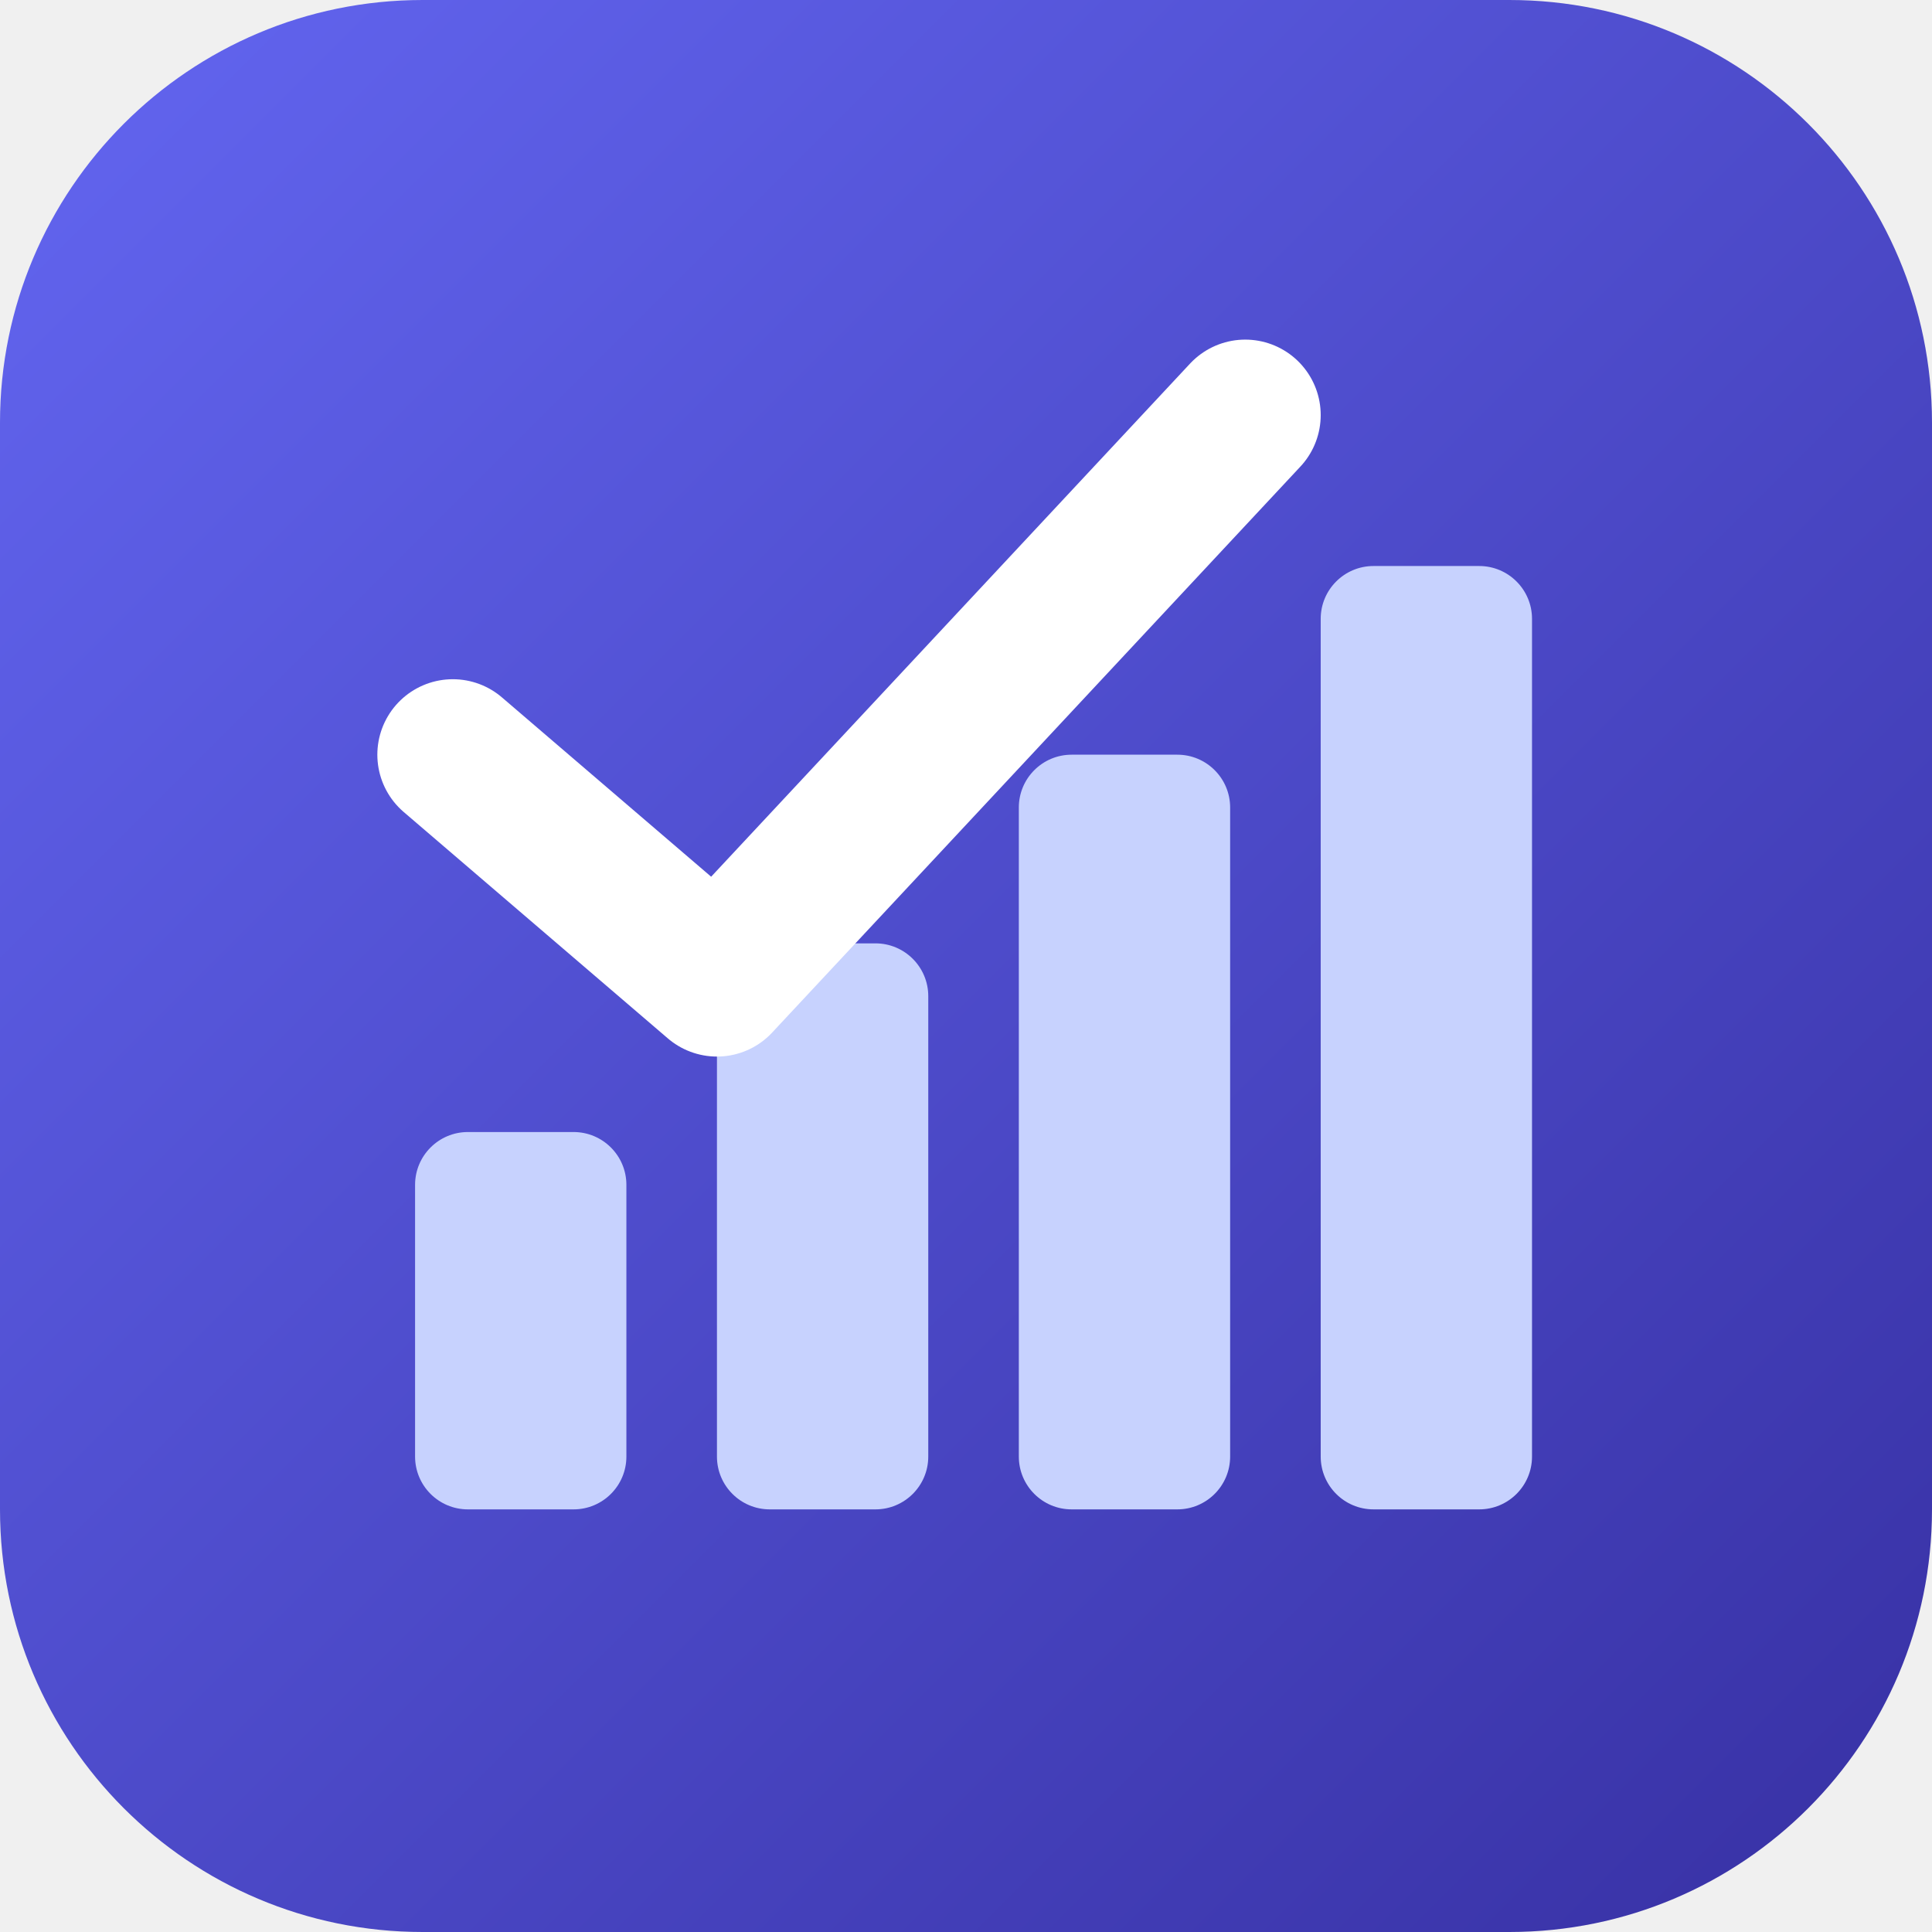
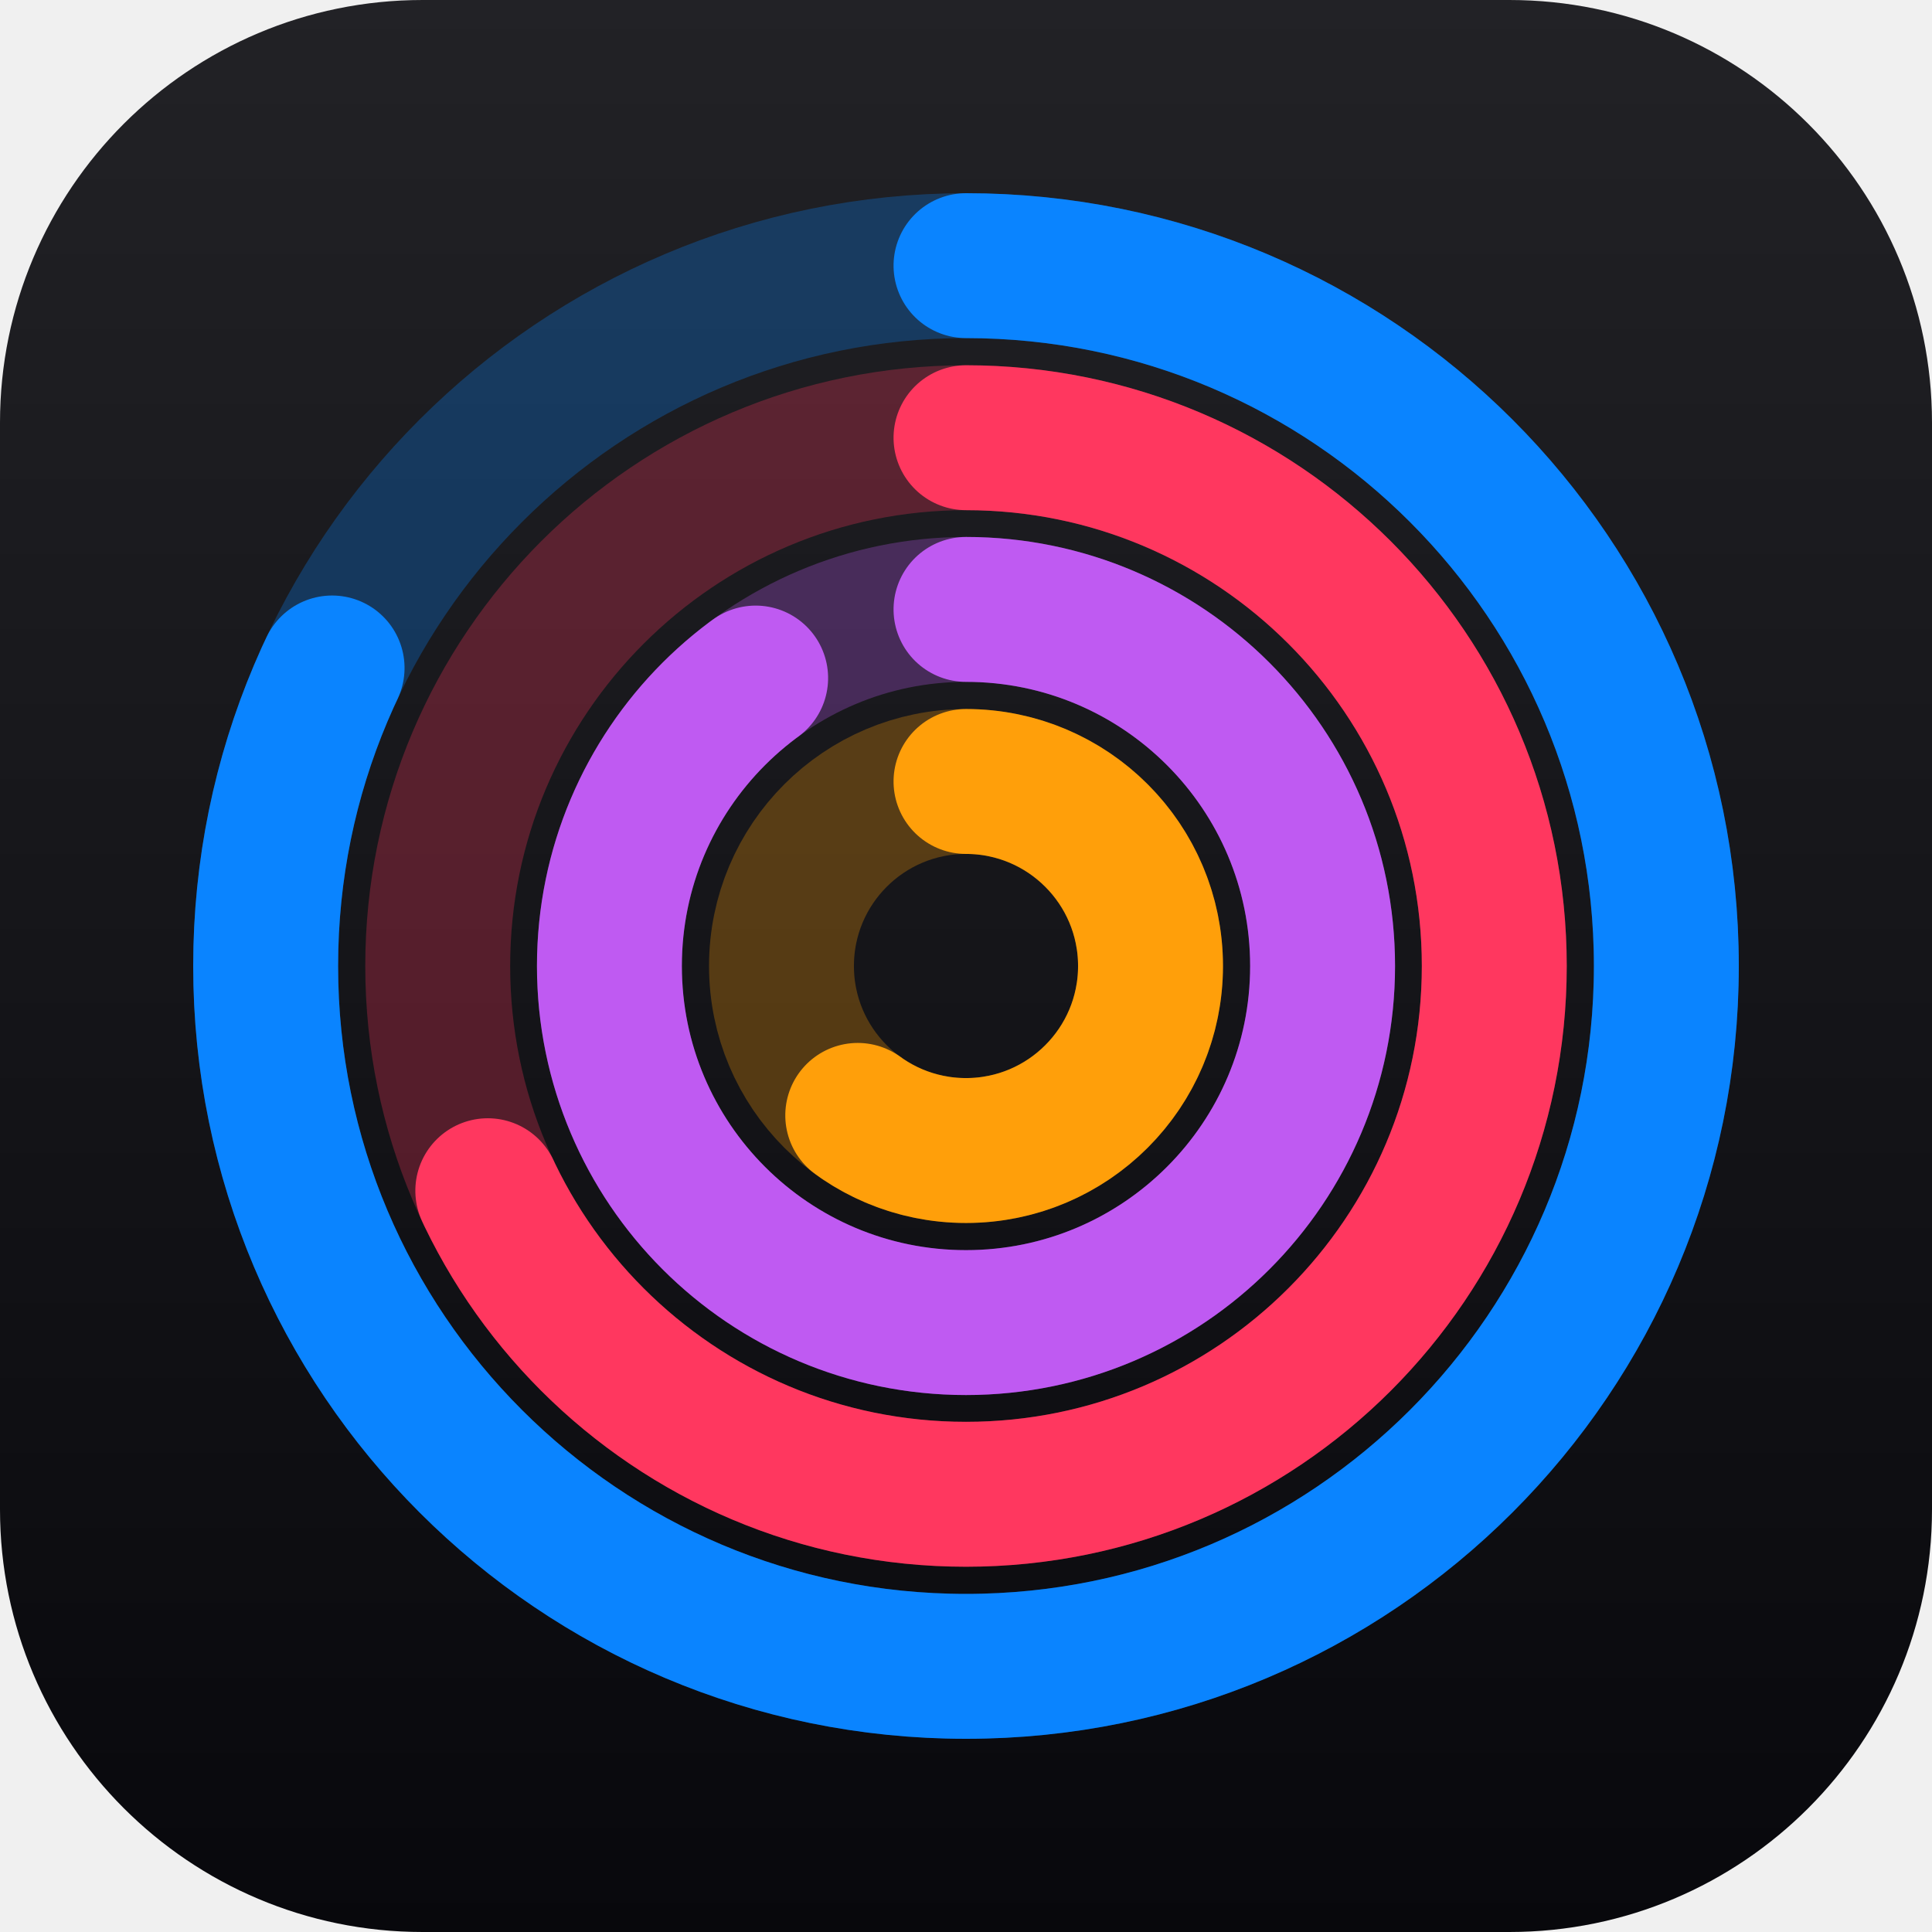
<svg xmlns="http://www.w3.org/2000/svg" viewBox="0 0 512 512">
  <defs>
-     <linearGradient id="g" x1="0" y1="0" x2="1" y2="1">
-       <stop offset="0" stop-color="#6366f1" />
-       <stop offset="1" stop-color="#3730a3" />
+     <linearGradient id="g" x1="0" y1="0" x2="0" y2="1">
+       <stop offset="0" stop-color="#222226" />
+       <stop offset="1" stop-color="#08080c" />
    </linearGradient>
  </defs>
  <rect width="512" height="512" rx="112" fill="url(#g)" />
-   <rect x="110" y="300" width="56" height="100" rx="14" fill="#c7d2fe" />
-   <rect x="190" y="250" width="56" height="150" rx="14" fill="#c7d2fe" />
-   <rect x="270" y="200" width="56" height="200" rx="14" fill="#c7d2fe" />
-   <rect x="350" y="150" width="56" height="250" rx="14" fill="#c7d2fe" />
-   <path d="M120 200 L190 260 L330 110" fill="none" stroke="#ffffff" stroke-width="40" stroke-linecap="round" stroke-linejoin="round" />
+   <g fill="none">
+     <circle cx="256" cy="256" r="185.6" stroke="#0a84ff" stroke-opacity=".28" stroke-width="38.4" />
+     <circle cx="256" cy="256" r="185.6" stroke="#0a84ff" stroke-width="38.4" stroke-linecap="round" stroke-dasharray="956.3 1166.2" transform="rotate(-90 256 256)" />
+     <circle cx="256" cy="256" r="140.0" stroke="#ff375f" stroke-opacity=".28" stroke-width="38.4" />
+     <circle cx="256" cy="256" r="140.0" stroke="#ff375f" stroke-width="38.4" stroke-linecap="round" stroke-dasharray="598.3 879.8" transform="rotate(-90 256 256)" />
+     <circle cx="256" cy="256" r="94.5" stroke="#bf5af2" stroke-opacity=".28" stroke-width="38.4" />
+     <circle cx="256" cy="256" r="94.5" stroke="#bf5af2" stroke-width="38.4" stroke-linecap="round" stroke-dasharray="534.2 593.5" transform="rotate(-90 256 256)" />
+     <circle cx="256" cy="256" r="48.9" stroke="#ff9f0a" stroke-opacity=".28" stroke-width="38.4" />
+     <circle cx="256" cy="256" r="48.9" stroke="#ff9f0a" stroke-width="38.4" stroke-linecap="round" stroke-dasharray="184.3 307.2" transform="rotate(-90 256 256)" />
+   </g>
</svg>
